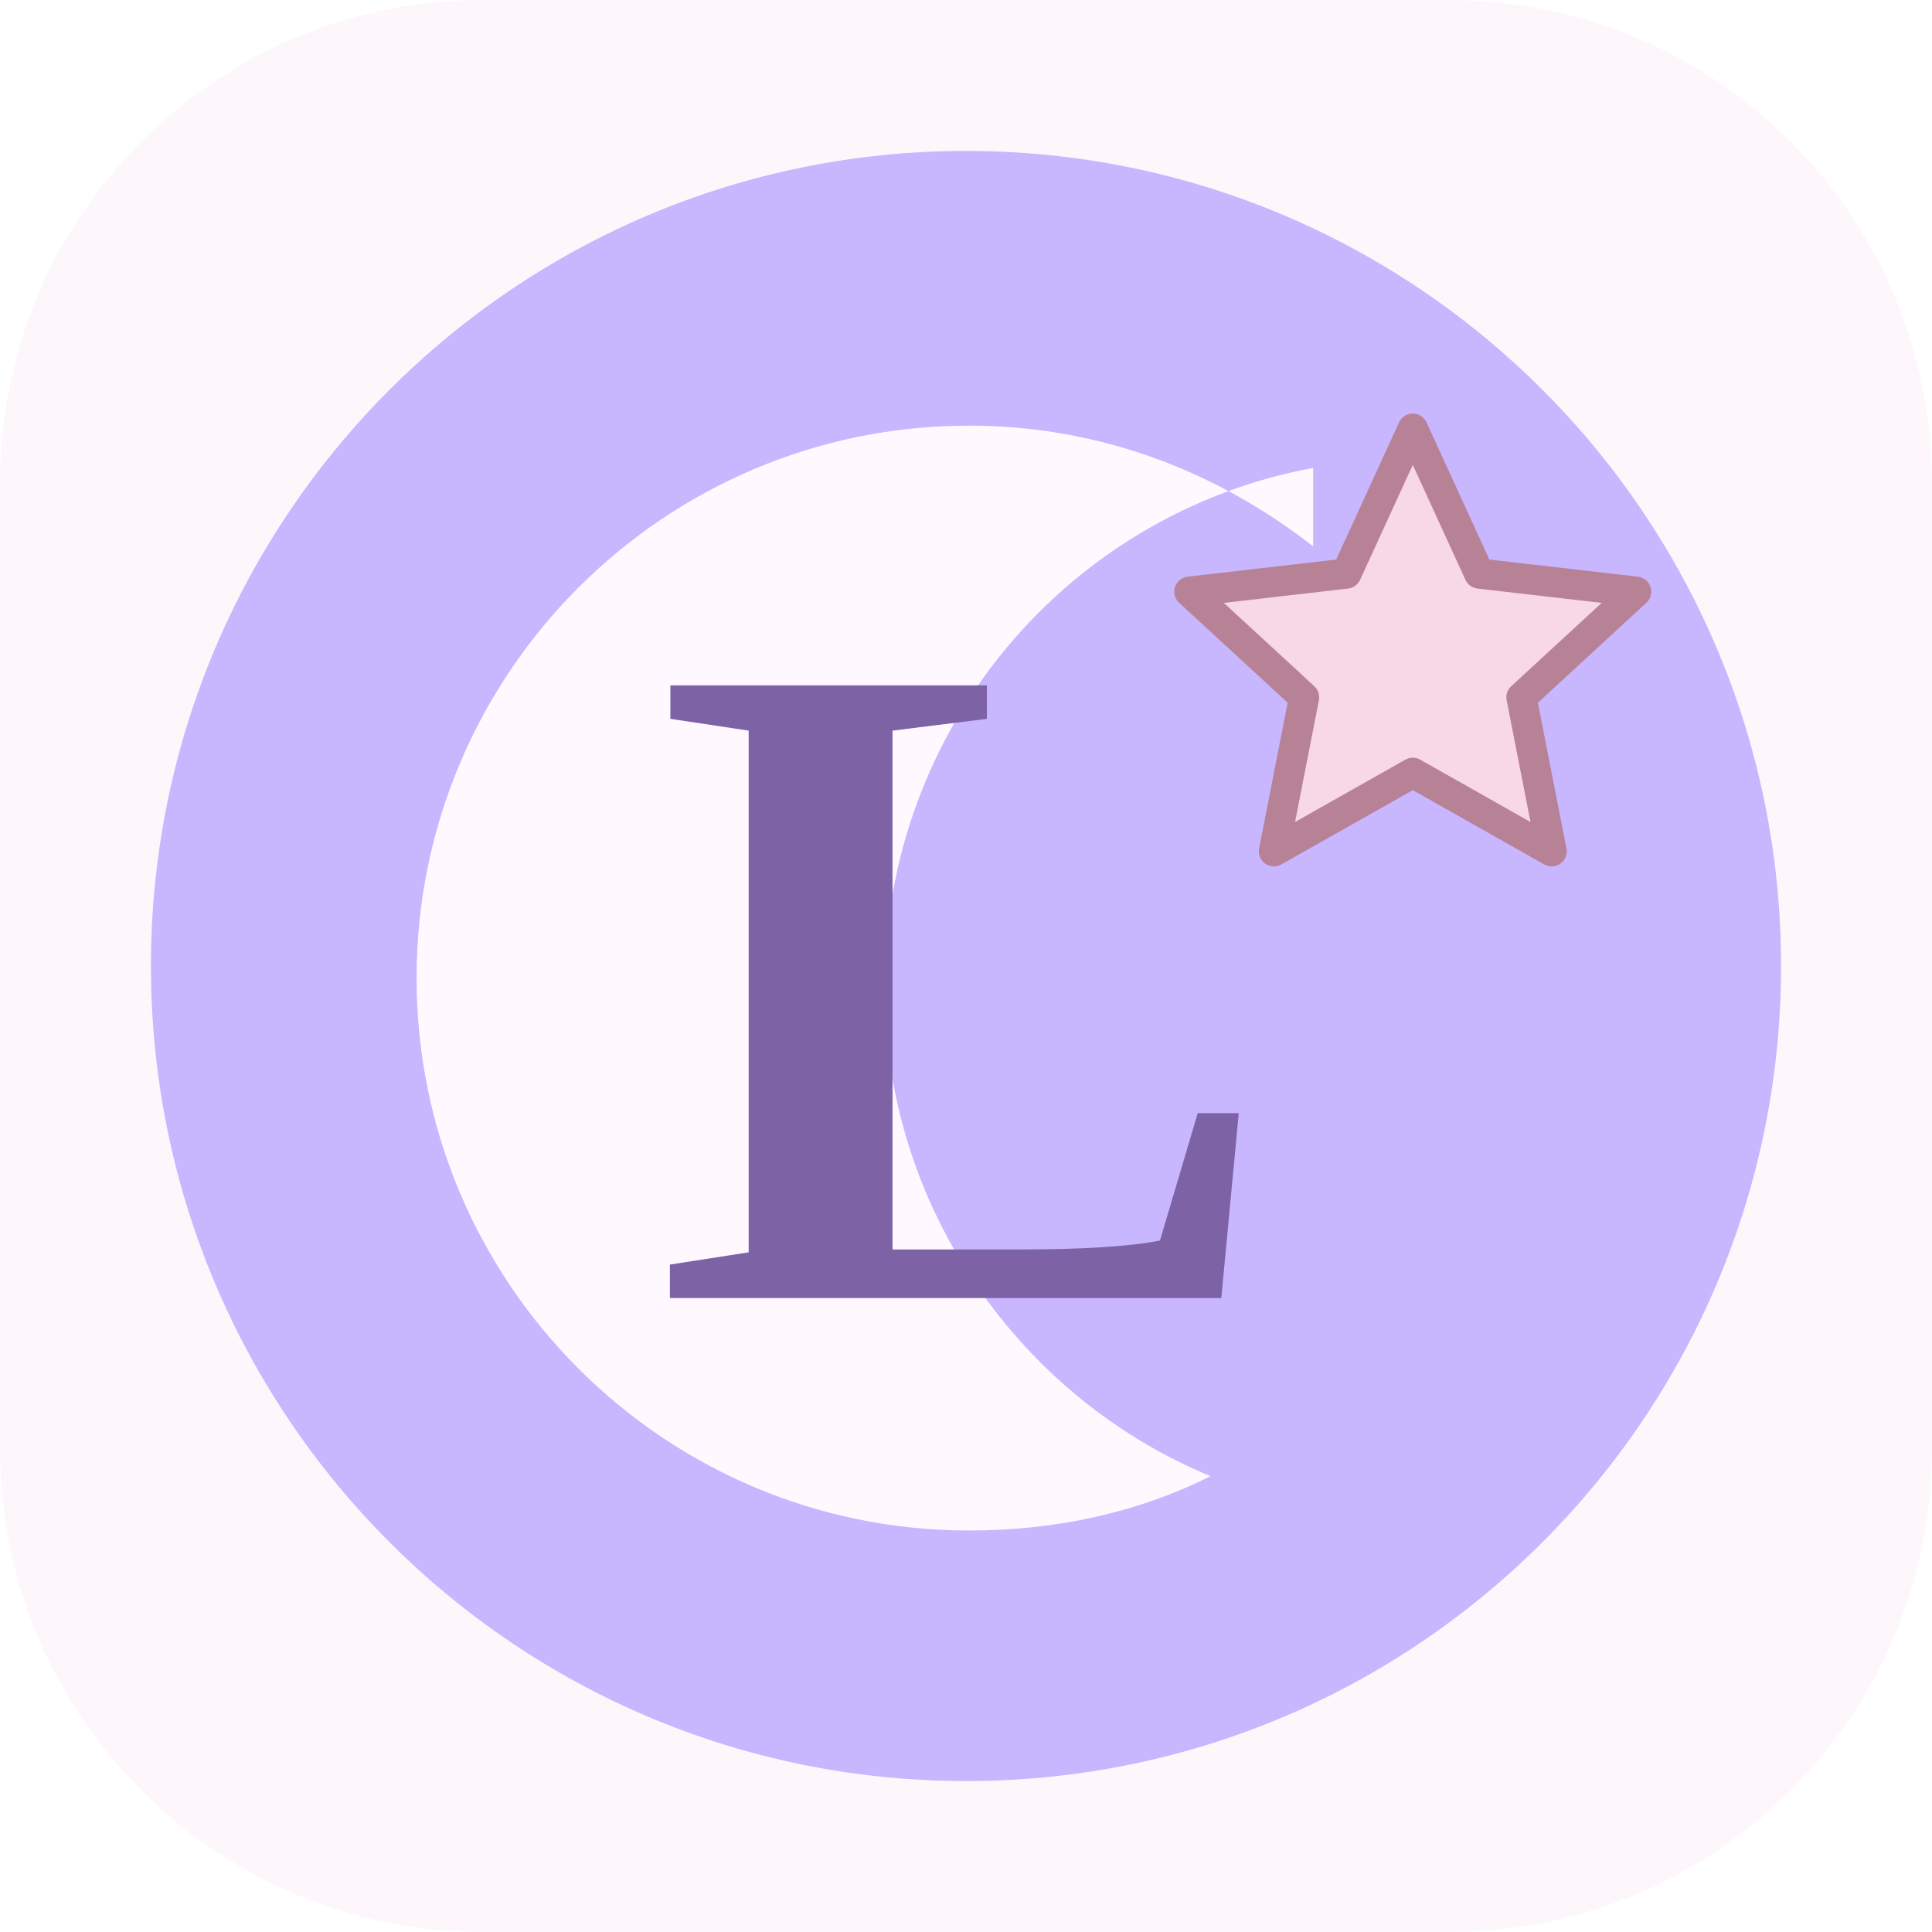
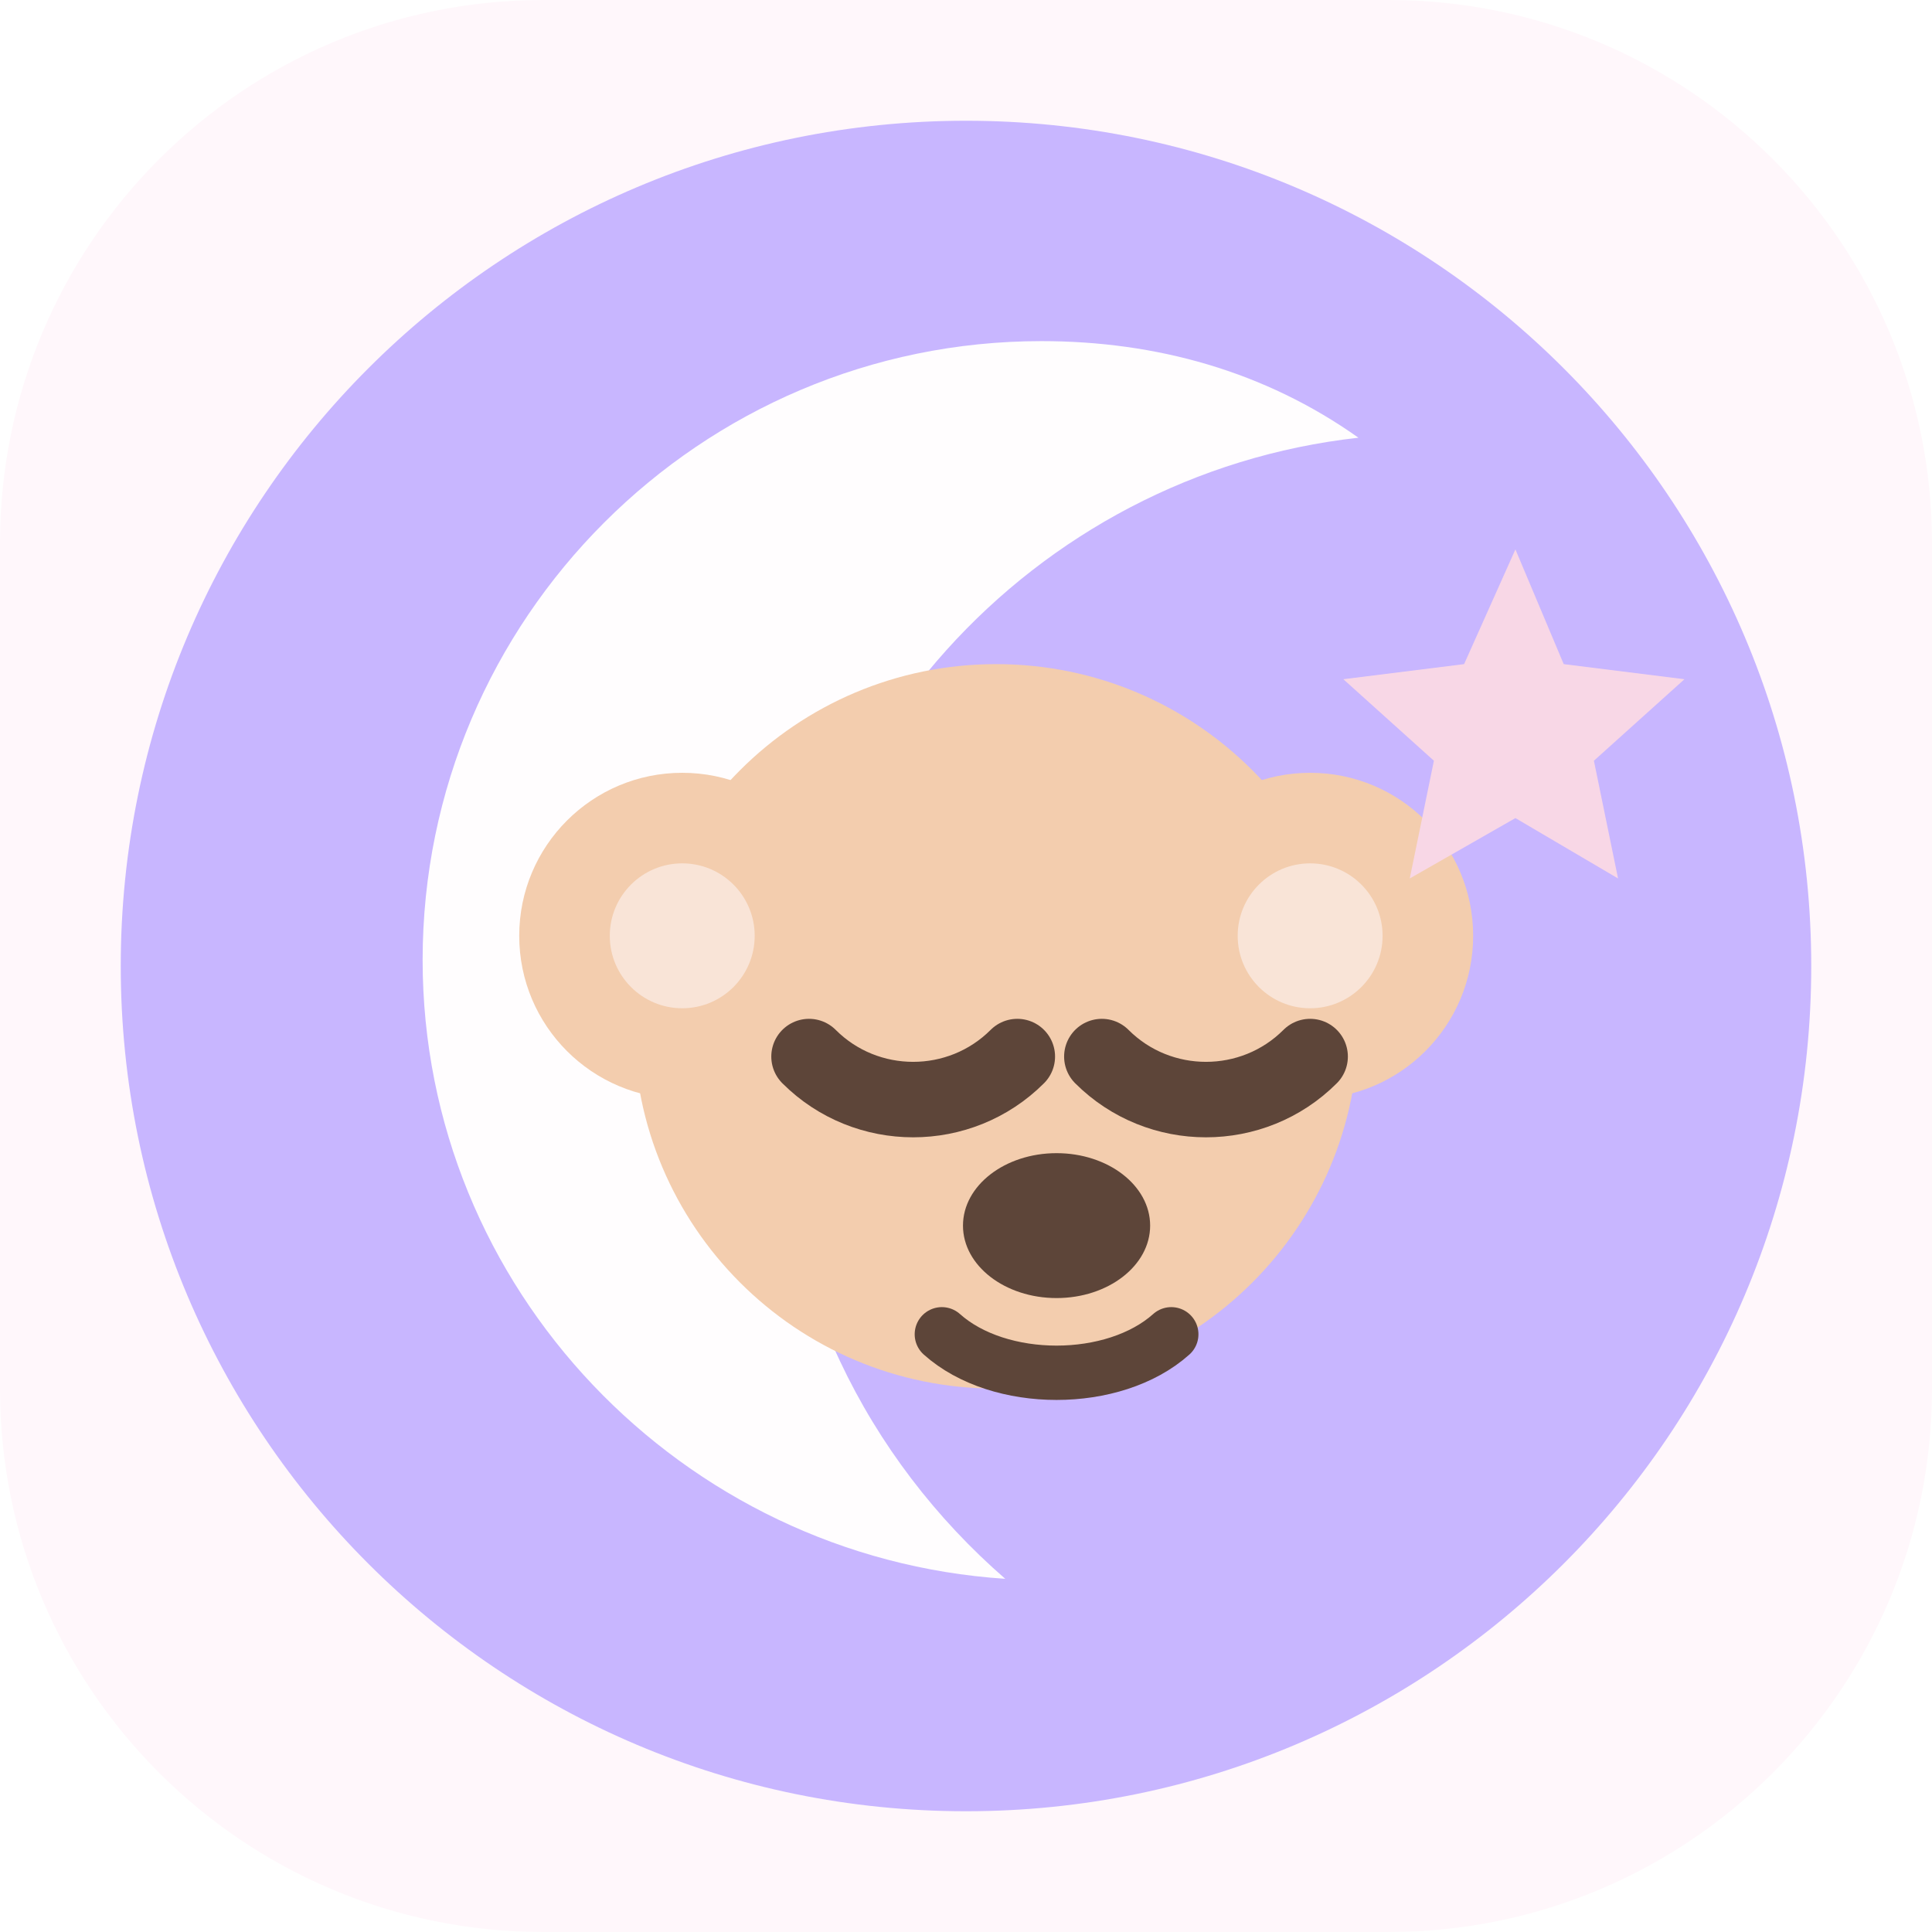
<svg xmlns="http://www.w3.org/2000/svg" width="64" height="64" viewBox="0 0 64 64">
-   <rect width="64" height="64" rx="16" fill="#FDF7FB" />
-   <circle cx="32" cy="32" r="27" fill="#C8B6FF" />
-   <path d="M43.5 15.5C35.4 17 29.3 24.1 29.3 32.7c0 7.3 4.5 13.6 10.8 16.2-2.4 1.2-5.1 1.8-8 1.8-10.1 0-18.3-8.2-18.3-18.3S22 14.1 32.1 14.1c4.3 0 8.2 1.5 11.4 4Z" fill="#FFF9FF" />
-   <text x="32" y="43" text-anchor="middle" font-family="Georgia, 'Times New Roman', serif" font-size="31" font-weight="700" fill="#7E62A6">L</text>
-   <path d="M46.8 14.2 49 19l5.2.6-3.8 3.5 1 5.1-4.6-2.6-4.6 2.6 1-5.1-3.8-3.5 5.2-.6 2.2-4.8Z" fill="#F8D7E6" stroke="#B78296" stroke-width="1" stroke-linejoin="round" />
+   <rect width="64" height="64" rx="18" fill="#FFF7FB" />
+   <circle cx="32" cy="32" r="28" fill="#C8B6FF" />
+   <path d="M45 14.5C34.2 15.7 25.8 24.9 25.8 36c0 6.5 2.9 12.3 7.5 16.3C22.6 51.6 14 42.7 14 31.8 14 20.5 23.2 11.3 34.5 11.3c3.8 0 7.4 1 10.5 3.2Z" fill="#FFFDFE" />
+   <circle cx="33" cy="34" r="12" fill="#F3CDAE" />
+   <circle cx="22.6" cy="31" r="5.4" fill="#F3CDAE" />
+   <circle cx="43.4" cy="31" r="5.4" fill="#F3CDAE" />
+   <circle cx="22.6" cy="31" r="2.4" fill="#F9E4D7" />
+   <circle cx="43.4" cy="31" r="2.4" fill="#F9E4D7" />
+   <path d="M26.8 35c1.9 1.9 5 1.9 6.9 0" fill="none" stroke="#5D4539" stroke-width="2.5" stroke-linecap="round" />
+   <path d="M36.5 35c1.9 1.9 5 1.9 6.9 0" fill="none" stroke="#5D4539" stroke-width="2.5" stroke-linecap="round" />
+   <ellipse cx="35" cy="40.6" rx="3.1" ry="2.4" fill="#5D4539" />
+   <path d="M31.2 44.2c1.9 1.7 5.7 1.7 7.6 0" fill="none" stroke="#5D4539" stroke-width="1.8" stroke-linecap="round" />
+   <path d="M50.2 18.2 51.8 22l4 .5-3 2.7.8 3.9-3.4-2-3.5 2 .8-3.9-3-2.7 4-.5 1.7-3.8Z" fill="#F8D7E6" />
</svg>
